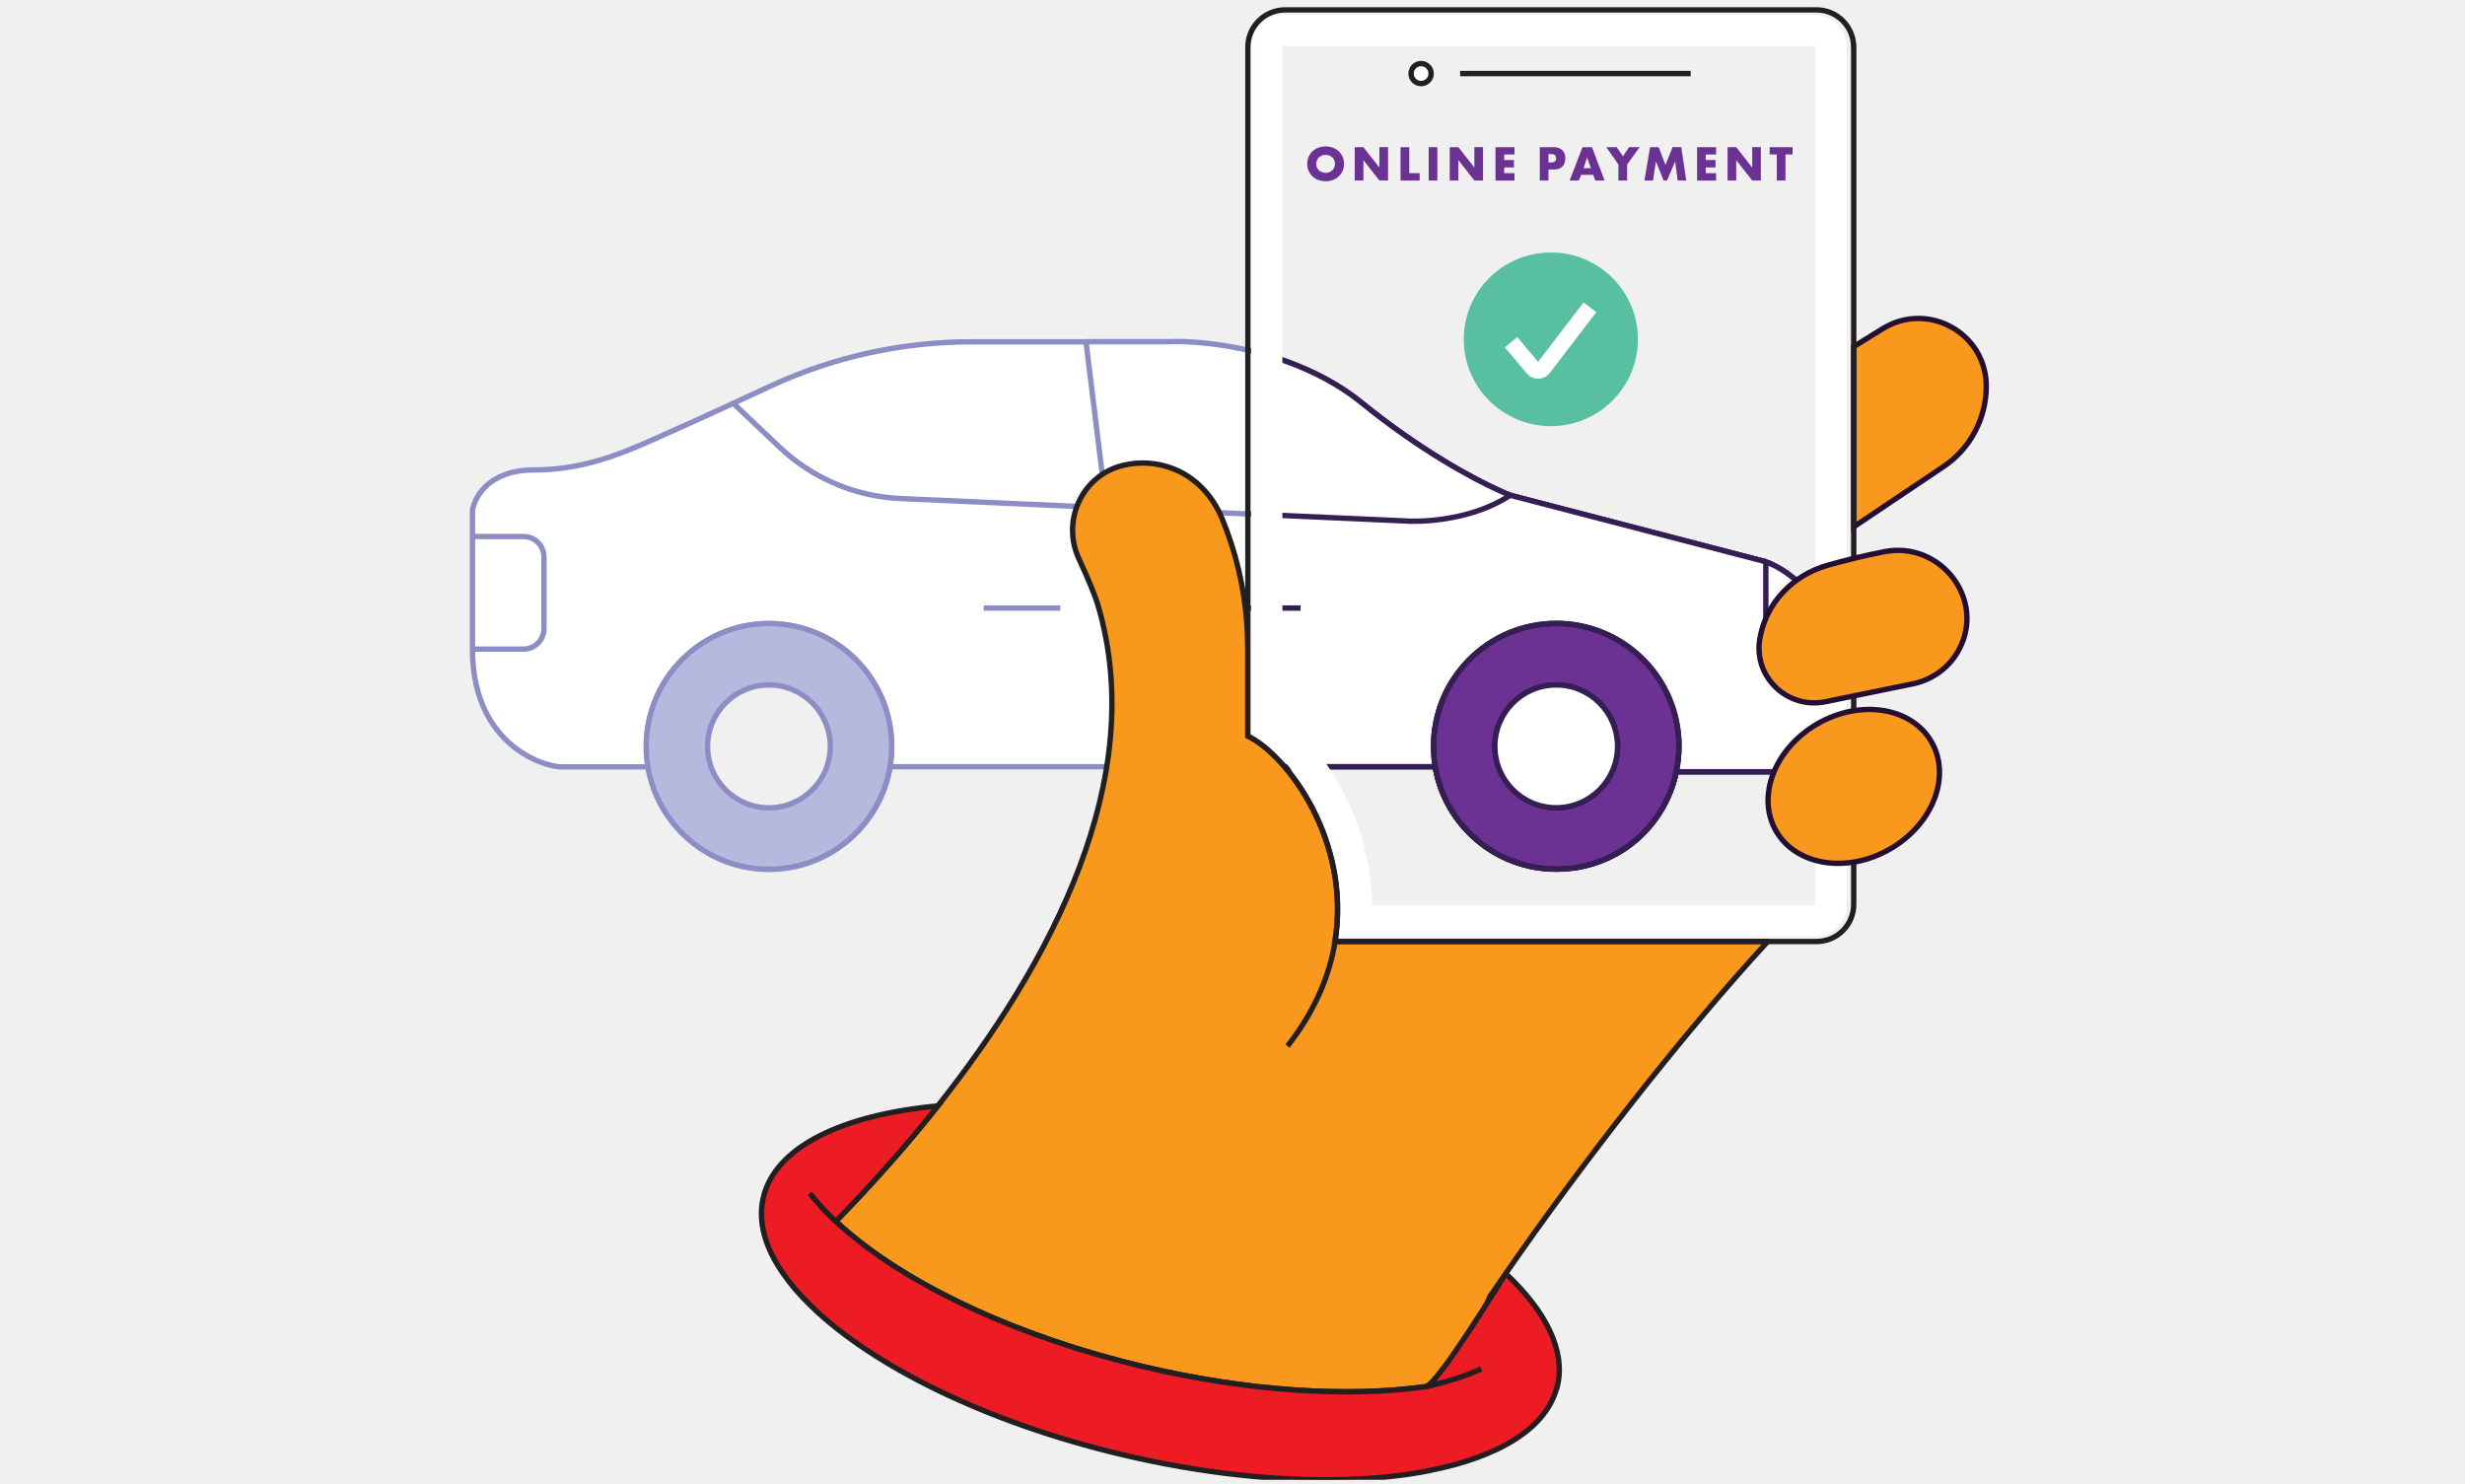
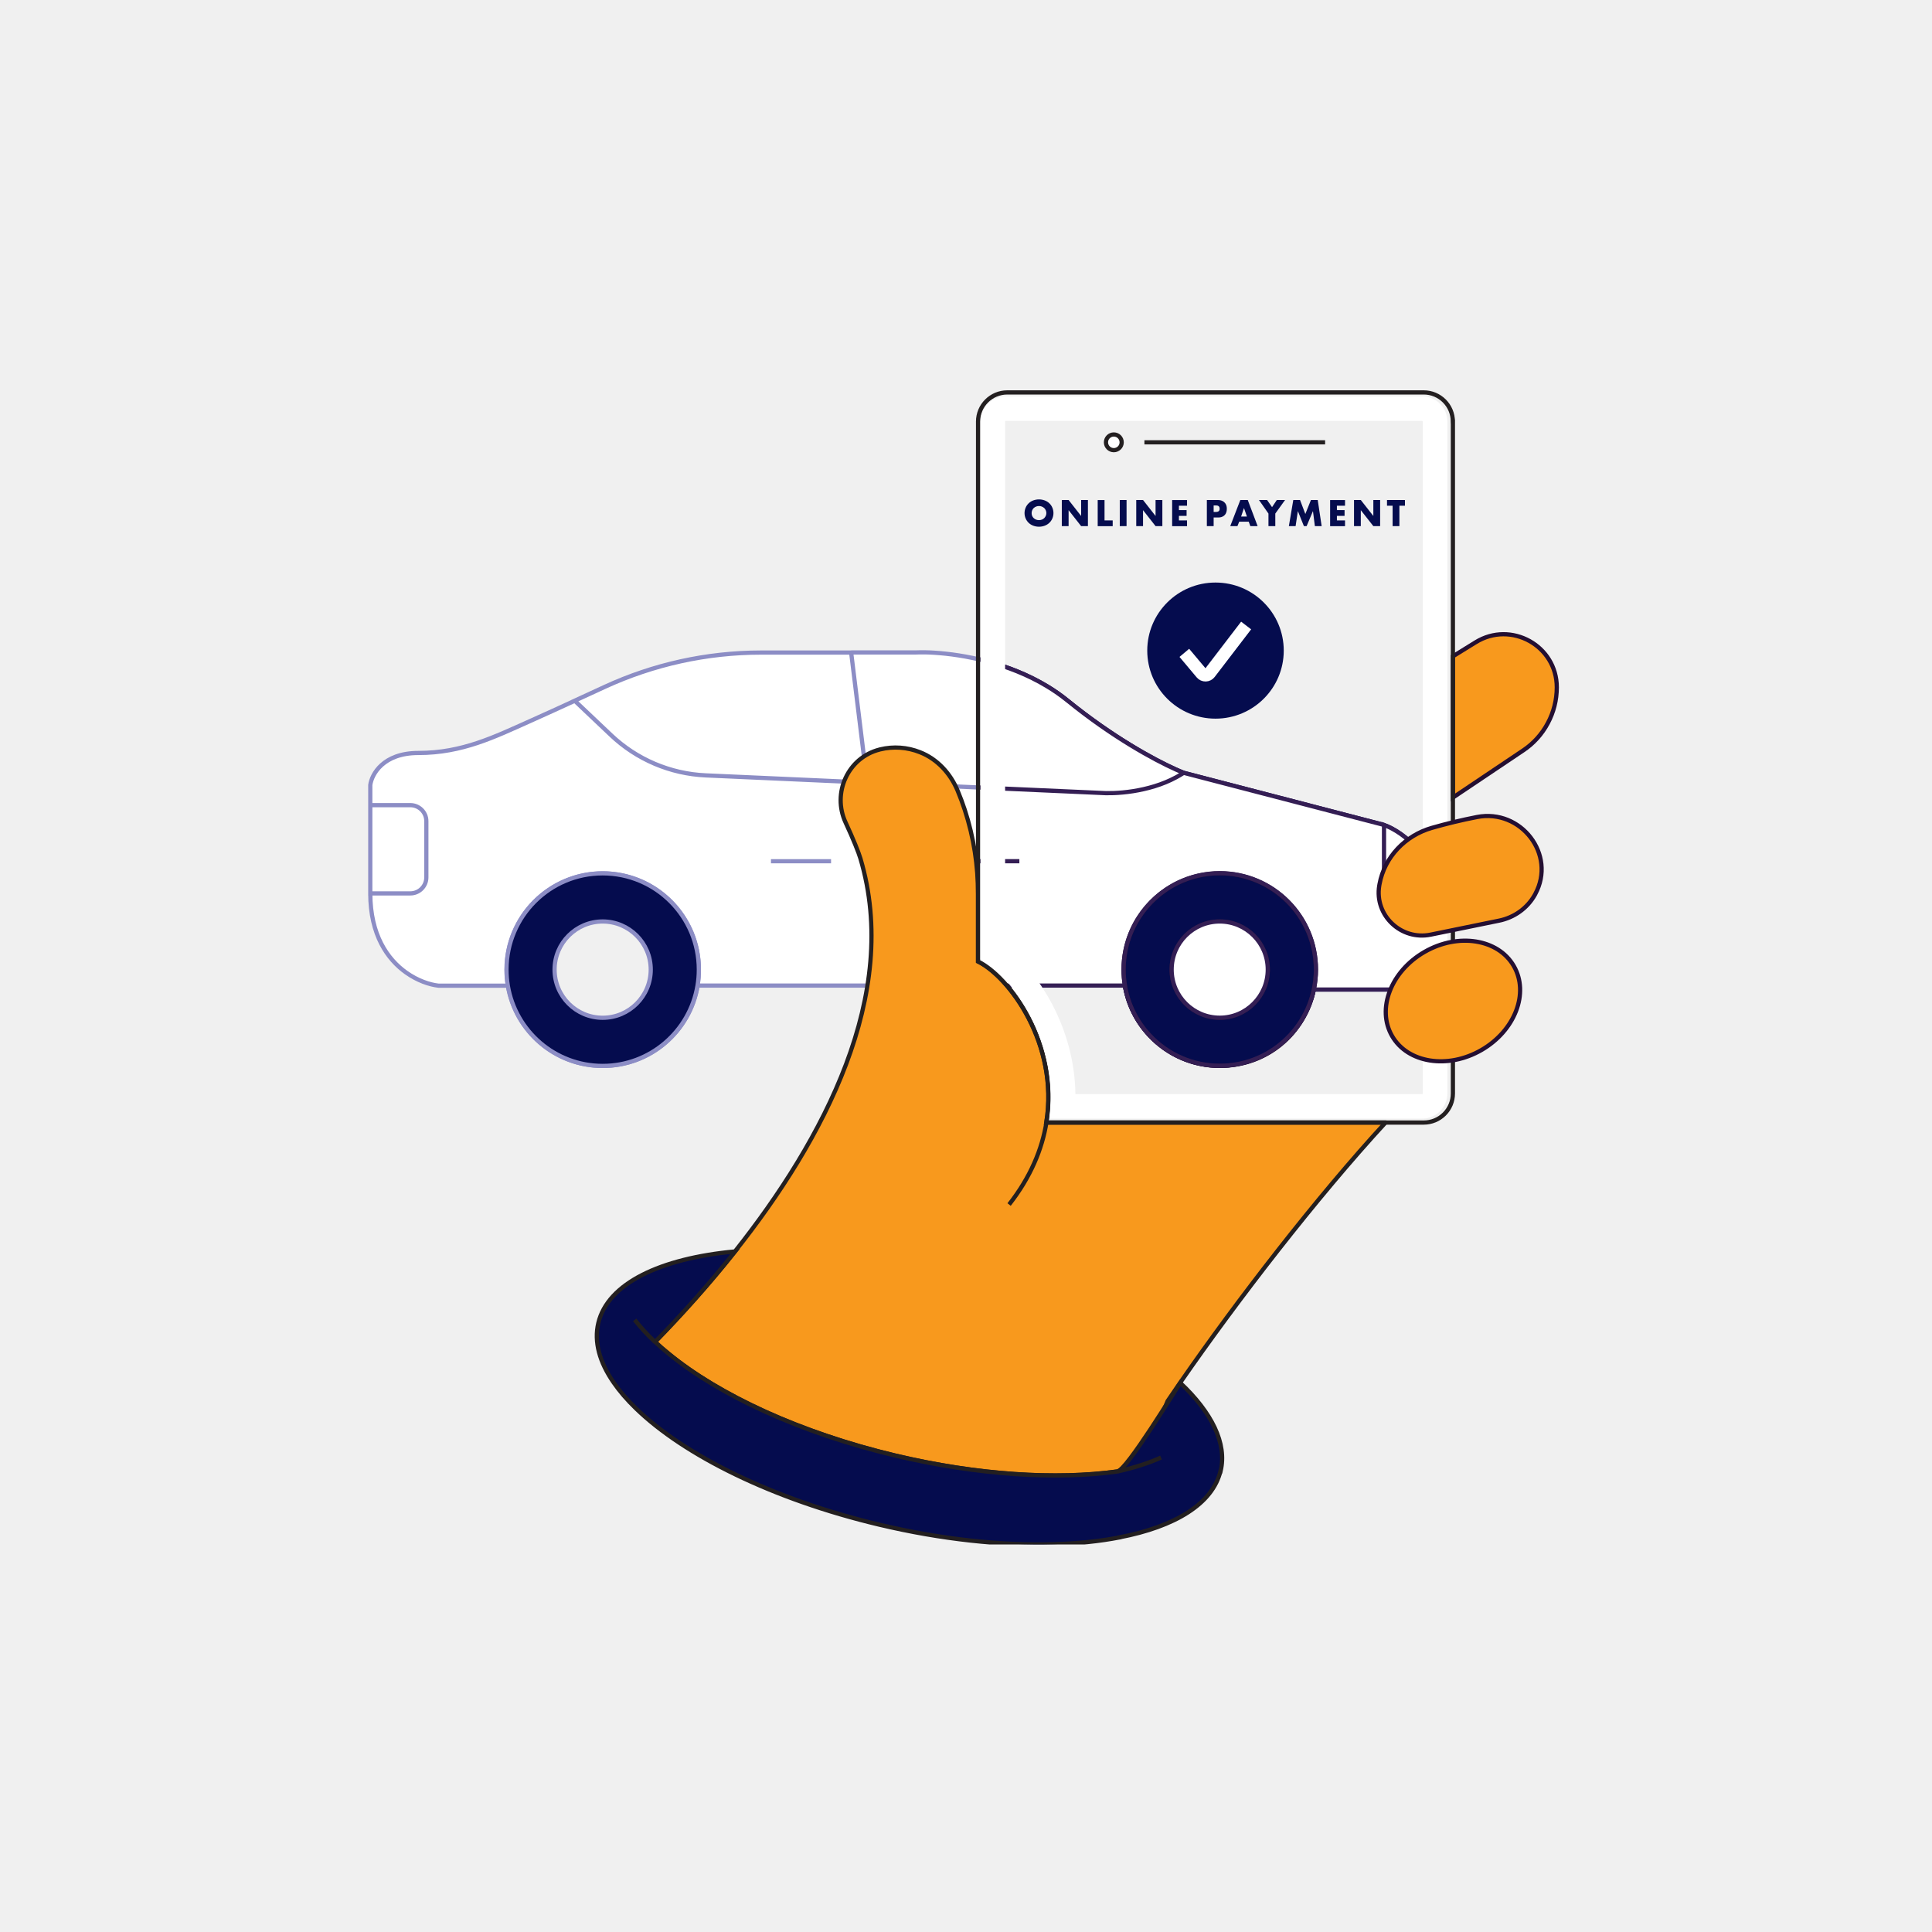
- <svg xmlns="http://www.w3.org/2000/svg" width="334" height="201" fill="none" viewBox="0 0 334 201">
-   <g clip-path="url(#a)">
-     <g clip-path="url(#b)">
-       <path fill="#fff" d="m147.139 46.33 2.771 22.478-27.906-1.246a25.45 25.45 0 0 1-16.398-6.967l-6.264-5.941c1.64-.755 3.391-1.56 5.151-2.374a64.54 64.54 0 0 1 27.022-5.95h15.624M204.635 67.139c-4.99 3.33-11.773 3.695-14.544 3.467l-40.172-1.797-2.772-22.479h11.085c5.083-.229 17.459 1.11 26.325 8.324s17.086 11.332 20.086 12.485zM239.265 87.255V76.16c3.23 1.153 9.698 5.823 9.698 15.257-8.313 0-9.928-2.772-9.698-4.162" />
-       <path fill="#fff" d="m149.909 68.808 1.385 10.12V103.9h43.173a16.5 16.5 0 0 1-.229-2.772c0-6.585 3.816-12.273 9.359-14.977a16.6 16.6 0 0 1 7.267-1.67c9.181 0 16.627 7.451 16.627 16.647 0 1.196-.128 2.348-.366 3.467h18.369c1.157-.458 3.469-3.746 3.469-13.18-8.314 0-9.929-2.772-9.708-4.162V76.15l-34.63-9.01c-.416.27-.841.534-1.283.763-4.812 2.619-10.728 2.907-13.261 2.703L149.9 68.808zM70.942 72.691a2.775 2.775 0 0 1 2.772 2.772v9.714a2.77 2.77 0 0 1-2.772 2.771h-6.927V72.691z" />
-       <path fill="#fff" fill-rule="evenodd" d="M227.126 104.594a16.7 16.7 0 0 0 .365-3.467c0-9.196-7.446-16.646-16.626-16.646s-16.627 7.45-16.627 16.646q0 1.425.23 2.772c1.317 7.874 8.16 13.875 16.397 13.875s14.671-5.645 16.261-13.18m-16.261 4.857c4.59 0 8.313-3.73 8.313-8.324s-3.723-8.323-8.313-8.323-8.313 3.73-8.313 8.323c0 4.594 3.723 8.324 8.313 8.324" clip-rule="evenodd" />
-       <path fill="#fff" d="M210.865 92.805c-4.59 0-8.313 3.73-8.313 8.323 0 4.594 3.723 8.324 8.313 8.324s8.313-3.73 8.313-8.324-3.723-8.323-8.313-8.323M87.798 103.902H75.796c-3.927-.466-11.773-4.297-11.773-15.952h6.928a2.775 2.775 0 0 0 2.771-2.772v-9.713a2.77 2.77 0 0 0-2.771-2.772h-6.936v-3.466c.23-1.848 2.218-5.552 8.313-5.552 7.616 0 13.158-2.772 19.397-5.552 1.7-.754 4.463-2.017 7.625-3.467l6.265 5.942a25.5 25.5 0 0 0 16.397 6.967l27.906 1.246 1.386 10.12v24.971h-30.712c.153-.899.23-1.831.23-2.772 0-9.196-7.446-16.647-16.627-16.647s-16.626 7.45-16.626 16.647q0 1.424.23 2.772" />
-       <path stroke="#8C8DC5" stroke-miterlimit="10" stroke-width=".727" d="M143.671 82.388h-10.388m42.944 0h-10.388m-14.544 21.503V78.913l-1.385-10.12m0 0-2.763-22.48h-15.615a64.6 64.6 0 0 0-27.031 5.951c-1.759.814-3.51 1.619-5.15 2.373l6.272 5.942a25.43 25.43 0 0 0 16.389 6.967zm1.394 35.09h-30.712m32.395 0h-1.692m1.412 0h41.761a16.5 16.5 0 0 0 4.242 8.569 16.56 16.56 0 0 0 12.164 5.298c7.99 0 14.671-5.645 16.261-13.181m0 0c.238-1.118.365-2.271.365-3.466 0-9.197-7.446-16.647-16.626-16.647-2.601 0-5.066.602-7.268 1.67-5.542 2.703-9.359 8.39-9.359 14.977q0 1.424.23 2.771m32.658.695h18.369c1.156-.457 3.468-3.746 3.468-13.18-8.313 0-9.928-2.771-9.707-4.161V76.124c3.238 1.161 9.707 5.823 9.707 15.257M149.91 68.775l40.181 1.797c2.533.212 8.441-.085 13.26-2.704.442-.237.867-.491 1.284-.762l34.63 9.01m-92.118-29.82h11.076a31 31 0 0 1 3.264.043c5.1.314 12.836 1.755 19.534 5.806a31 31 0 0 1 3.536 2.475c7.744 6.298 14.995 10.24 18.709 11.9q.816.369 1.377.586M64.015 72.683v-3.467c.238-1.848 2.218-5.543 8.304-5.543 7.625 0 13.167-2.772 19.398-5.552a830 830 0 0 0 7.625-3.467M64.015 87.948V72.691h6.927a2.77 2.77 0 0 1 2.763 2.772v9.713a2.77 2.77 0 0 1-2.763 2.772zm0 0c0 7.18 2.975 11.392 6.188 13.68 1.997 1.424 4.088 2.102 5.593 2.272h12.002m32.794 0q.23-1.348.23-2.772c0-7.332-4.735-13.553-11.297-15.765a16.5 16.5 0 0 0-5.313-.873 16.4 16.4 0 0 0-5.856 1.068 16.5 16.5 0 0 0-5.007 2.983 16.6 16.6 0 0 0-3.766 4.688 16.5 16.5 0 0 0-1.997 7.908q0 1.424.23 2.771m32.793 0c-1.317 7.875-8.16 13.867-16.388 13.867-8.245 0-15.08-5.992-16.397-13.867m114.728-2.788c0 4.602 3.723 8.323 8.313 8.323s8.305-3.729 8.305-8.323-3.723-8.315-8.305-8.315c-4.598 0-8.313 3.73-8.313 8.315Z" />
-       <path fill="#B5B9DD" fill-rule="evenodd" stroke="#8C8DC5" stroke-miterlimit="10" stroke-width=".727" d="M120.584 103.899c.153-.898.23-1.831.23-2.772 0-9.196-7.447-16.646-16.627-16.646s-16.626 7.45-16.626 16.646q0 1.425.23 2.772c1.317 7.874 8.16 13.875 16.396 13.875s15.08-6.001 16.397-13.875Zm-16.397 5.552c4.59 0 8.313-3.73 8.313-8.324s-3.723-8.323-8.313-8.323-8.313 3.73-8.313 8.323c0 4.594 3.723 8.324 8.313 8.324Z" clip-rule="evenodd" />
-       <path fill="#F8991D" stroke="#231F20" stroke-miterlimit="10" stroke-width=".727" d="M239.528 127.565c-11.892 12.917-25.603 30.658-35.515 44.991a315 315 0 0 0-2.159 3.153c-1.411 3.865-7.097 11.951-8.721 12.171-10.515 1.45-24.047.645-38.362-2.746-16.473-3.924-30.516-10.476-39.22-17.638a37 37 0 0 1-2.321-2.018c4.429-4.534 9.215-9.815 13.839-15.646 15.249-19.233 28.705-44.347 21.676-67.927-.289-.983-1.216-3.314-2.559-6.205-2.372-5.102.391-11.213 5.848-12.612.043-.017.085-.025.119-.034a11.36 11.36 0 0 1 6.877.483c3.009 1.178 5.279 3.67 6.52 6.645a44 44 0 0 1 1.232 3.306c1.581 4.823 2.295 9.697 2.295 14.553v11.672c5.389 2.644 14.009 14.231 11.807 27.844h58.635z" />
-       <path fill="#ED1C24" stroke="#231F20" stroke-miterlimit="10" stroke-width=".727" d="M211.001 187.787c-1.36 5.696-7.88 9.646-17.468 11.485v.017c-3.417.661-7.234 1.059-11.348 1.17-8.985.262-19.389-.814-30.235-3.391-18.386-4.373-33.687-12.002-42.009-20.079-1.53-1.484-2.83-2.984-3.859-4.484-2.439-3.518-3.425-7.027-2.643-10.29 1.64-6.857 10.719-11.172 23.656-12.375-4.624 5.831-9.41 11.103-13.838 15.647a40 40 0 0 0 2.32 2.017c8.704 7.154 22.738 13.714 39.22 17.638 14.315 3.391 27.847 4.196 38.362 2.747 1.624-.221 10.132-14.257 10.88-15.325 5.449 5.128 8.11 10.451 6.988 15.231z" />
-       <path stroke="#231F20" stroke-miterlimit="10" stroke-width=".727" d="M113.24 165.488a33 33 0 0 1-3.519-3.814M193.254 187.865c2.796-.619 5.304-1.416 7.455-2.39" />
-       <mask id="c" width="83" height="127" x="169" y="1" maskUnits="userSpaceOnUse" style="mask-type:luminance">
-         <path fill="#fff" d="M251.176 6.374v116.164c0 2.78-2.261 5.026-5.041 5.026h-65.231c2.201-13.604-6.409-25.199-11.799-27.844V6.374c0-2.78 2.262-5.026 5.041-5.026h71.989a5.034 5.034 0 0 1 5.041 5.026" />
-       </mask>
-       <g mask="url(#c)">
-         <path fill="#fff" d="M204.634 67.137c-4.99 3.331-11.773 3.695-14.544 3.467l-40.172-1.797-2.772-22.479h11.085c5.083-.229 17.459 1.11 26.325 8.324s17.086 11.332 20.086 12.485zM239.264 87.251V76.156c3.23 1.153 9.698 5.823 9.698 15.257-8.313 0-9.928-2.772-9.698-4.162" />
-         <path fill="#fff" d="m149.909 68.808 1.385 10.12V103.9h43.173a16.5 16.5 0 0 1-.229-2.772c0-6.585 3.816-12.273 9.359-14.977a16.6 16.6 0 0 1 7.267-1.67c9.181 0 16.627 7.451 16.627 16.647 0 1.196-.128 2.348-.366 3.467h18.369c1.157-.458 3.469-3.746 3.469-13.18-8.314 0-9.929-2.772-9.708-4.162V76.15l-34.63-9.01c-.416.27-.841.534-1.283.763-4.812 2.619-10.728 2.907-13.261 2.703L149.9 68.808z" />
-         <path fill="#fff" fill-rule="evenodd" d="M227.125 104.592a16.7 16.7 0 0 0 .365-3.467c0-9.196-7.446-16.647-16.626-16.647s-16.627 7.45-16.627 16.647q0 1.425.23 2.772c1.317 7.874 8.16 13.875 16.397 13.875s14.671-5.645 16.261-13.18m-16.261 4.857c4.59 0 8.313-3.73 8.313-8.324s-3.723-8.323-8.313-8.323-8.313 3.73-8.313 8.323c0 4.594 3.723 8.324 8.313 8.324" clip-rule="evenodd" />
-         <path fill="#fff" d="M210.866 92.803c-4.59 0-8.313 3.73-8.313 8.323 0 4.594 3.723 8.324 8.313 8.324s8.313-3.73 8.313-8.324-3.723-8.323-8.313-8.323" />
-         <path stroke="#341E54" stroke-width=".727" d="M143.67 82.386h-10.388m42.944 0h-10.388m-14.543 21.503V78.911l-1.386-10.12m0 0-2.763-22.48h-15.615a64.6 64.6 0 0 0-27.031 5.951c-1.759.814-3.51 1.619-5.15 2.373l6.273 5.942a25.43 25.43 0 0 0 16.388 6.967zm1.394 35.09h-30.711m32.394 0h-1.691m1.411 0h41.761a16.5 16.5 0 0 0 4.242 8.569 16.56 16.56 0 0 0 12.164 5.298c7.99 0 14.671-5.645 16.261-13.181m0 0c.238-1.118.365-2.271.365-3.466 0-9.197-7.446-16.647-16.626-16.647a16.6 16.6 0 0 0-7.268 1.67c-5.542 2.704-9.359 8.39-9.359 14.977q0 1.424.23 2.771m32.658.695h18.369c1.156-.457 3.468-3.746 3.468-13.18-8.313 0-9.928-2.771-9.707-4.161V76.122c3.238 1.161 9.707 5.823 9.707 15.257m-99.062-22.606 40.181 1.797c2.533.212 8.441-.085 13.26-2.704.442-.237.867-.491 1.284-.763l34.63 9.01m-92.118-29.818h11.076a31 31 0 0 1 3.264.042c5.1.314 12.836 1.755 19.534 5.806a31 31 0 0 1 3.536 2.475c7.744 6.298 14.995 10.24 18.709 11.9q.816.369 1.377.585M64.014 72.682v-3.467c.238-1.848 2.218-5.543 8.304-5.543 7.625 0 13.167-2.772 19.398-5.552a829 829 0 0 0 7.625-3.467M64.014 87.946V72.689h6.927a2.77 2.77 0 0 1 2.763 2.772v9.713a2.77 2.77 0 0 1-2.763 2.772zm0 0c0 7.18 2.975 11.392 6.188 13.68 1.997 1.424 4.088 2.102 5.593 2.272h12.002m32.795 0q.23-1.348.229-2.772c0-7.332-4.735-13.553-11.297-15.765a16.5 16.5 0 0 0-5.313-.873c-2.065 0-4.037.373-5.856 1.068a16.5 16.5 0 0 0-5.007 2.983 16.6 16.6 0 0 0-3.766 4.688 16.5 16.5 0 0 0-1.997 7.908q0 1.424.23 2.771m32.794 0c-1.318 7.875-8.161 13.867-16.389 13.867-8.245 0-15.08-5.992-16.397-13.867m114.728-2.788c0 4.602 3.723 8.323 8.313 8.323s8.305-3.729 8.305-8.323-3.723-8.315-8.305-8.315c-4.598 0-8.313 3.73-8.313 8.315Z" />
+ <svg xmlns="http://www.w3.org/2000/svg" id="SvgjsSvg1604" width="288" height="288" version="1.1">
+   <defs id="SvgjsDefs1605" />
+   <g id="SvgjsG1606">
+     <svg viewBox="0 0 334 201" width="288" height="288">
+       <g clip-path="url(#a)">
+         <g clip-path="url(#b)">
+           <path fill="#fff" d="m147.139 46.33 2.771 22.478-27.906-1.246a25.45 25.45 0 0 1-16.398-6.967l-6.264-5.941c1.64-.755 3.391-1.56 5.151-2.374a64.54 64.54 0 0 1 27.022-5.95h15.624M204.635 67.139c-4.99 3.33-11.773 3.695-14.544 3.467l-40.172-1.797-2.772-22.479h11.085c5.083-.229 17.459 1.11 26.325 8.324s17.086 11.332 20.086 12.485zM239.265 87.255V76.16c3.23 1.153 9.698 5.823 9.698 15.257-8.313 0-9.928-2.772-9.698-4.162" class="svgShape colorffffff-2 selectable" />
+           <path fill="#fff" d="m149.909 68.808 1.385 10.12V103.9h43.173a16.5 16.5 0 0 1-.229-2.772c0-6.585 3.816-12.273 9.359-14.977a16.6 16.6 0 0 1 7.267-1.67c9.181 0 16.627 7.451 16.627 16.647 0 1.196-.128 2.348-.366 3.467h18.369c1.157-.458 3.469-3.746 3.469-13.18-8.314 0-9.929-2.772-9.708-4.162V76.15l-34.63-9.01c-.416.27-.841.534-1.283.763-4.812 2.619-10.728 2.907-13.261 2.703L149.9 68.808zM70.942 72.691a2.775 2.775 0 0 1 2.772 2.772v9.714a2.77 2.77 0 0 1-2.772 2.771h-6.927V72.691z" class="svgShape colorffffff-3 selectable" />
+           <path fill="#fff" fill-rule="evenodd" d="M227.126 104.594a16.7 16.7 0 0 0 .365-3.467c0-9.196-7.446-16.646-16.626-16.646s-16.627 7.45-16.627 16.646q0 1.425.23 2.772c1.317 7.874 8.16 13.875 16.397 13.875s14.671-5.645 16.261-13.18m-16.261 4.857c4.59 0 8.313-3.73 8.313-8.324s-3.723-8.323-8.313-8.323-8.313 3.73-8.313 8.323c0 4.594 3.723 8.324 8.313 8.324" clip-rule="evenodd" class="svgShape colorffffff-4 selectable" />
+           <path fill="#fff" d="M210.865 92.805c-4.59 0-8.313 3.73-8.313 8.323 0 4.594 3.723 8.324 8.313 8.324s8.313-3.73 8.313-8.324-3.723-8.323-8.313-8.323M87.798 103.902H75.796c-3.927-.466-11.773-4.297-11.773-15.952h6.928a2.775 2.775 0 0 0 2.771-2.772v-9.713a2.77 2.77 0 0 0-2.771-2.772h-6.936v-3.466c.23-1.848 2.218-5.552 8.313-5.552 7.616 0 13.158-2.772 19.397-5.552 1.7-.754 4.463-2.017 7.625-3.467l6.265 5.942a25.5 25.5 0 0 0 16.397 6.967l27.906 1.246 1.386 10.12v24.971h-30.712c.153-.899.23-1.831.23-2.772 0-9.196-7.446-16.647-16.627-16.647s-16.626 7.45-16.626 16.647q0 1.424.23 2.772" class="svgShape colorffffff-5 selectable" />
+           <path stroke="#8C8DC5" stroke-miterlimit="10" stroke-width=".727" d="M143.671 82.388h-10.388m42.944 0h-10.388m-14.544 21.503V78.913l-1.385-10.12m0 0-2.763-22.48h-15.615a64.6 64.6 0 0 0-27.031 5.951c-1.759.814-3.51 1.619-5.15 2.373l6.272 5.942a25.43 25.43 0 0 0 16.389 6.967zm1.394 35.09h-30.712m32.395 0h-1.692m1.412 0h41.761a16.5 16.5 0 0 0 4.242 8.569 16.56 16.56 0 0 0 12.164 5.298c7.99 0 14.671-5.645 16.261-13.181m0 0c.238-1.118.365-2.271.365-3.466 0-9.197-7.446-16.647-16.626-16.647-2.601 0-5.066.602-7.268 1.67-5.542 2.703-9.359 8.39-9.359 14.977q0 1.424.23 2.771m32.658.695h18.369c1.156-.457 3.468-3.746 3.468-13.18-8.313 0-9.928-2.771-9.707-4.161V76.124c3.238 1.161 9.707 5.823 9.707 15.257M149.91 68.775l40.181 1.797c2.533.212 8.441-.085 13.26-2.704.442-.237.867-.491 1.284-.762l34.63 9.01m-92.118-29.82h11.076a31 31 0 0 1 3.264.043c5.1.314 12.836 1.755 19.534 5.806a31 31 0 0 1 3.536 2.475c7.744 6.298 14.995 10.24 18.709 11.9q.816.369 1.377.586M64.015 72.683v-3.467c.238-1.848 2.218-5.543 8.304-5.543 7.625 0 13.167-2.772 19.398-5.552a830 830 0 0 0 7.625-3.467M64.015 87.948V72.691h6.927a2.77 2.77 0 0 1 2.763 2.772v9.713a2.77 2.77 0 0 1-2.763 2.772zm0 0c0 7.18 2.975 11.392 6.188 13.68 1.997 1.424 4.088 2.102 5.593 2.272h12.002m32.794 0q.23-1.348.23-2.772c0-7.332-4.735-13.553-11.297-15.765a16.5 16.5 0 0 0-5.313-.873 16.4 16.4 0 0 0-5.856 1.068 16.5 16.5 0 0 0-5.007 2.983 16.6 16.6 0 0 0-3.766 4.688 16.5 16.5 0 0 0-1.997 7.908q0 1.424.23 2.771m32.793 0c-1.317 7.875-8.16 13.867-16.388 13.867-8.245 0-15.08-5.992-16.397-13.867m114.728-2.788c0 4.602 3.723 8.323 8.313 8.323s8.305-3.729 8.305-8.323-3.723-8.315-8.305-8.315c-4.598 0-8.313 3.73-8.313 8.315Z" fill="none" class="svgStroke colorStroke8c8dc5-6 selectable" />
+           <path fill="#050c4e" fill-rule="evenodd" stroke="#8C8DC5" stroke-miterlimit="10" stroke-width=".727" d="M120.584 103.899c.153-.898.23-1.831.23-2.772 0-9.196-7.447-16.646-16.627-16.646s-16.626 7.45-16.626 16.646q0 1.425.23 2.772c1.317 7.874 8.16 13.875 16.396 13.875s15.08-6.001 16.397-13.875Zm-16.397 5.552c4.59 0 8.313-3.73 8.313-8.324s-3.723-8.323-8.313-8.323-8.313 3.73-8.313 8.323c0 4.594 3.723 8.324 8.313 8.324Z" clip-rule="evenodd" class="svgShape colorb5b9dd-7 svgStroke colorStroke8c8dc5-7 selectable" />
+           <path fill="#F8991D" stroke="#231F20" stroke-miterlimit="10" stroke-width=".727" d="M239.528 127.565c-11.892 12.917-25.603 30.658-35.515 44.991a315 315 0 0 0-2.159 3.153c-1.411 3.865-7.097 11.951-8.721 12.171-10.515 1.45-24.047.645-38.362-2.746-16.473-3.924-30.516-10.476-39.22-17.638a37 37 0 0 1-2.321-2.018c4.429-4.534 9.215-9.815 13.839-15.646 15.249-19.233 28.705-44.347 21.676-67.927-.289-.983-1.216-3.314-2.559-6.205-2.372-5.102.391-11.213 5.848-12.612.043-.017.085-.025.119-.034a11.36 11.36 0 0 1 6.877.483c3.009 1.178 5.279 3.67 6.52 6.645a44 44 0 0 1 1.232 3.306c1.581 4.823 2.295 9.697 2.295 14.553v11.672c5.389 2.644 14.009 14.231 11.807 27.844h58.635z" class="svgShape colorf8991d-8 svgStroke colorStroke231f20-8 selectable" />
+           <path fill="#050c4e" stroke="#231F20" stroke-miterlimit="10" stroke-width=".727" d="M211.001 187.787c-1.36 5.696-7.88 9.646-17.468 11.485v.017c-3.417.661-7.234 1.059-11.348 1.17-8.985.262-19.389-.814-30.235-3.391-18.386-4.373-33.687-12.002-42.009-20.079-1.53-1.484-2.83-2.984-3.859-4.484-2.439-3.518-3.425-7.027-2.643-10.29 1.64-6.857 10.719-11.172 23.656-12.375-4.624 5.831-9.41 11.103-13.838 15.647a40 40 0 0 0 2.32 2.017c8.704 7.154 22.738 13.714 39.22 17.638 14.315 3.391 27.847 4.196 38.362 2.747 1.624-.221 10.132-14.257 10.88-15.325 5.449 5.128 8.11 10.451 6.988 15.231z" class="svgShape colored1c24-9 svgStroke colorStroke231f20-9 selectable" />
+           <path stroke="#231F20" stroke-miterlimit="10" stroke-width=".727" d="M113.24 165.488a33 33 0 0 1-3.519-3.814M193.254 187.865c2.796-.619 5.304-1.416 7.455-2.39" fill="none" class="svgStroke colorStroke231f20-10 selectable" />
+           <mask id="c" width="83" height="127" x="169" y="1" maskUnits="userSpaceOnUse" style="mask-type:luminance">
+             <path fill="#fff" d="M251.176 6.374v116.164c0 2.78-2.261 5.026-5.041 5.026h-65.231c2.201-13.604-6.409-25.199-11.799-27.844V6.374c0-2.78 2.262-5.026 5.041-5.026h71.989a5.034 5.034 0 0 1 5.041 5.026" class="svgShape colorffffff-12 selectable" />
+           </mask>
+           <g mask="url(#c)">
+             <path fill="#fff" d="M204.634 67.137c-4.99 3.331-11.773 3.695-14.544 3.467l-40.172-1.797-2.772-22.479h11.085c5.083-.229 17.459 1.11 26.325 8.324s17.086 11.332 20.086 12.485zM239.264 87.251V76.156c3.23 1.153 9.698 5.823 9.698 15.257-8.313 0-9.928-2.772-9.698-4.162" class="svgShape colorffffff-14 selectable" />
+             <path fill="#fff" d="m149.909 68.808 1.385 10.12V103.9h43.173a16.5 16.5 0 0 1-.229-2.772c0-6.585 3.816-12.273 9.359-14.977a16.6 16.6 0 0 1 7.267-1.67c9.181 0 16.627 7.451 16.627 16.647 0 1.196-.128 2.348-.366 3.467h18.369c1.157-.458 3.469-3.746 3.469-13.18-8.314 0-9.929-2.772-9.708-4.162V76.15l-34.63-9.01c-.416.27-.841.534-1.283.763-4.812 2.619-10.728 2.907-13.261 2.703L149.9 68.808z" class="svgShape colorffffff-15 selectable" />
+             <path fill="#fff" fill-rule="evenodd" d="M227.125 104.592a16.7 16.7 0 0 0 .365-3.467c0-9.196-7.446-16.647-16.626-16.647s-16.627 7.45-16.627 16.647q0 1.425.23 2.772c1.317 7.874 8.16 13.875 16.397 13.875s14.671-5.645 16.261-13.18m-16.261 4.857c4.59 0 8.313-3.73 8.313-8.324s-3.723-8.323-8.313-8.323-8.313 3.73-8.313 8.323c0 4.594 3.723 8.324 8.313 8.324" clip-rule="evenodd" class="svgShape colorffffff-16 selectable" />
+             <path fill="#fff" d="M210.866 92.803c-4.59 0-8.313 3.73-8.313 8.323 0 4.594 3.723 8.324 8.313 8.324s8.313-3.73 8.313-8.324-3.723-8.323-8.313-8.323" class="svgShape colorffffff-17 selectable" />
+             <path stroke="#341E54" stroke-width=".727" d="M143.67 82.386h-10.388m42.944 0h-10.388m-14.543 21.503V78.911l-1.386-10.12m0 0-2.763-22.48h-15.615a64.6 64.6 0 0 0-27.031 5.951c-1.759.814-3.51 1.619-5.15 2.373l6.273 5.942a25.43 25.43 0 0 0 16.388 6.967zm1.394 35.09h-30.711m32.394 0h-1.691m1.411 0h41.761a16.5 16.5 0 0 0 4.242 8.569 16.56 16.56 0 0 0 12.164 5.298c7.99 0 14.671-5.645 16.261-13.181m0 0c.238-1.118.365-2.271.365-3.466 0-9.197-7.446-16.647-16.626-16.647a16.6 16.6 0 0 0-7.268 1.67c-5.542 2.704-9.359 8.39-9.359 14.977q0 1.424.23 2.771m32.658.695h18.369c1.156-.457 3.468-3.746 3.468-13.18-8.313 0-9.928-2.771-9.707-4.161V76.122c3.238 1.161 9.707 5.823 9.707 15.257m-99.062-22.606 40.181 1.797c2.533.212 8.441-.085 13.26-2.704.442-.237.867-.491 1.284-.763l34.63 9.01m-92.118-29.818h11.076a31 31 0 0 1 3.264.042c5.1.314 12.836 1.755 19.534 5.806a31 31 0 0 1 3.536 2.475c7.744 6.298 14.995 10.24 18.709 11.9q.816.369 1.377.585M64.014 72.682v-3.467c.238-1.848 2.218-5.543 8.304-5.543 7.625 0 13.167-2.772 19.398-5.552a829 829 0 0 0 7.625-3.467M64.014 87.946V72.689h6.927a2.77 2.77 0 0 1 2.763 2.772v9.713a2.77 2.77 0 0 1-2.763 2.772zm0 0c0 7.18 2.975 11.392 6.188 13.68 1.997 1.424 4.088 2.102 5.593 2.272h12.002m32.795 0q.23-1.348.229-2.772c0-7.332-4.735-13.553-11.297-15.765a16.5 16.5 0 0 0-5.313-.873c-2.065 0-4.037.373-5.856 1.068a16.5 16.5 0 0 0-5.007 2.983 16.6 16.6 0 0 0-3.766 4.688 16.5 16.5 0 0 0-1.997 7.908q0 1.424.23 2.771m32.794 0c-1.318 7.875-8.161 13.867-16.389 13.867-8.245 0-15.08-5.992-16.397-13.867m114.728-2.788c0 4.602 3.723 8.323 8.313 8.323s8.305-3.729 8.305-8.323-3.723-8.315-8.305-8.315c-4.598 0-8.313 3.73-8.313 8.315Z" fill="none" class="svgStroke colorStroke341e54-18 selectable" />
+           </g>
+           <path fill="#F8991D" stroke="#240F32" stroke-miterlimit="10" stroke-width=".727" d="M269.135 52.33c0 2.195-.544 4.306-1.547 6.179a12.97 12.97 0 0 1-4.276 4.73l-12.138 8.145v-24.42l3.935-2.432c6.121-3.78 14.026.61 14.026 7.79z" class="svgShape colorf8991d-19 svgStroke colorStroke240f32-19 selectable" />
+           <path stroke="#231F20" stroke-miterlimit="10" stroke-width=".727" d="M180.902 127.564c-.748 4.586-2.712 9.4-6.452 14.172" fill="none" class="svgStroke colorStroke231f20-20 selectable" />
+           <mask id="d" width="83" height="127" x="169" y="1" maskUnits="userSpaceOnUse" style="mask-type:luminance">
+             <path fill="#fff" d="M251.176 6.374v116.164c0 2.78-2.261 5.026-5.041 5.026h-65.231c2.201-13.604-6.409-25.199-11.799-27.844V6.374c0-2.78 2.262-5.026 5.041-5.026h71.989a5.034 5.034 0 0 1 5.041 5.026" class="svgShape colorffffff-22 selectable" />
+           </mask>
+           <g mask="url(#d)">
+             <path fill="#fff" d="M204.634 67.137c-4.99 3.331-11.773 3.695-14.544 3.467l-40.172-1.797-2.772-22.479h11.085c5.083-.229 17.459 1.11 26.325 8.324s17.086 11.332 20.086 12.485zM239.264 87.251V76.156c3.23 1.153 9.698 5.823 9.698 15.257-8.313 0-9.928-2.772-9.698-4.162" class="svgShape colorffffff-24 selectable" />
+             <path fill="#fff" d="m149.909 68.808 1.385 10.12V103.9h43.173a16.5 16.5 0 0 1-.229-2.772c0-6.585 3.816-12.273 9.359-14.977a16.6 16.6 0 0 1 7.267-1.67c9.181 0 16.627 7.451 16.627 16.647 0 1.196-.128 2.348-.366 3.467h18.369c1.157-.458 3.469-3.746 3.469-13.18-8.314 0-9.929-2.772-9.708-4.162V76.15l-34.63-9.01c-.416.27-.841.534-1.283.763-4.812 2.619-10.728 2.907-13.261 2.703L149.9 68.808z" class="svgShape colorffffff-25 selectable" />
+             <path fill="#050c4e" fill-rule="evenodd" stroke="#240F32" stroke-miterlimit="10" stroke-width=".727" d="M227.125 104.592a16.7 16.7 0 0 0 .365-3.467c0-9.196-7.446-16.647-16.626-16.647s-16.627 7.45-16.627 16.647q0 1.425.23 2.772c1.317 7.874 8.16 13.875 16.397 13.875s14.671-5.645 16.261-13.18Zm-16.261 4.857c4.59 0 8.313-3.73 8.313-8.324s-3.723-8.323-8.313-8.323-8.313 3.73-8.313 8.323c0 4.594 3.723 8.324 8.313 8.324Z" clip-rule="evenodd" class="svgShape color6b3293-26 svgStroke colorStroke240f32-26 selectable" />
+             <path fill="#fff" d="M210.866 92.803c-4.59 0-8.313 3.73-8.313 8.323 0 4.594 3.723 8.324 8.313 8.324s8.313-3.73 8.313-8.324-3.723-8.323-8.313-8.323" class="svgShape colorffffff-27 selectable" />
+             <path stroke="#341E54" stroke-width=".727" d="M143.67 82.386h-10.388m42.944 0h-10.388m-14.543 21.503V78.911l-1.386-10.12m0 0-2.763-22.48h-15.615a64.6 64.6 0 0 0-27.031 5.951c-1.759.814-3.51 1.619-5.15 2.373l6.273 5.942a25.43 25.43 0 0 0 16.388 6.967zm1.394 35.09h-30.711m32.394 0h-1.691m1.411 0h41.761a16.5 16.5 0 0 0 4.242 8.569 16.56 16.56 0 0 0 12.164 5.298c7.99 0 14.671-5.645 16.261-13.181m0 0c.238-1.118.365-2.271.365-3.466 0-9.197-7.446-16.647-16.626-16.647a16.6 16.6 0 0 0-7.268 1.67c-5.542 2.704-9.359 8.39-9.359 14.977q0 1.424.23 2.771m32.658.695h18.369c1.156-.457 3.468-3.746 3.468-13.18-8.313 0-9.928-2.771-9.707-4.161V76.122c3.238 1.161 9.707 5.823 9.707 15.257m-99.062-22.606 40.181 1.797c2.533.212 8.441-.085 13.26-2.704.442-.237.867-.491 1.284-.763l34.63 9.01m-92.118-29.818h11.076a31 31 0 0 1 3.264.042c5.1.314 12.836 1.755 19.534 5.806a31 31 0 0 1 3.536 2.475c7.744 6.298 14.995 10.24 18.709 11.9q.816.369 1.377.585M64.014 72.682v-3.467c.238-1.848 2.218-5.543 8.304-5.543 7.625 0 13.167-2.772 19.398-5.552a829 829 0 0 0 7.625-3.467M64.014 87.946V72.689h6.927a2.77 2.77 0 0 1 2.763 2.772v9.713a2.77 2.77 0 0 1-2.763 2.772zm0 0c0 7.18 2.975 11.392 6.188 13.68 1.997 1.424 4.088 2.102 5.593 2.272h12.002m32.795 0q.23-1.348.229-2.772c0-7.332-4.735-13.553-11.297-15.765a16.5 16.5 0 0 0-5.313-.873c-2.065 0-4.037.373-5.856 1.068a16.5 16.5 0 0 0-5.007 2.983 16.6 16.6 0 0 0-3.766 4.688 16.5 16.5 0 0 0-1.997 7.908q0 1.424.23 2.771m32.794 0c-1.318 7.875-8.161 13.867-16.389 13.867-8.245 0-15.08-5.992-16.397-13.867m114.728-2.788c0 4.602 3.723 8.323 8.313 8.323s8.305-3.729 8.305-8.323-3.723-8.315-8.305-8.315c-4.598 0-8.313 3.73-8.313 8.315Z" fill="none" class="svgStroke colorStroke341e54-28 selectable" />
+           </g>
+           <path stroke="#231F20" stroke-miterlimit="10" stroke-width=".727" d="M251.174 6.375v116.163a5.03 5.03 0 0 1-5.041 5.027h-65.239c2.201-13.604-6.409-25.191-11.807-27.844V6.375c0-2.78 2.261-5.035 5.049-5.035h71.989a5.036 5.036 0 0 1 5.041 5.035zM197.844 9.969h31.238" fill="none" class="svgStroke colorStroke231f20-29 selectable" />
+           <path fill="#fff" stroke="#231F20" stroke-miterlimit="10" stroke-width=".727" d="M192.555 11.324c.751 0 1.36-.607 1.36-1.357 0-.748-.609-1.356-1.36-1.356s-1.36.607-1.36 1.356.609 1.357 1.36 1.357Z" class="svgShape colorffffff-30 svgStroke colorStroke231f20-30 selectable" />
+           <path fill="#fff" d="M245.86 6.265c.06 0 .111.051.111.11V122.54c0 .06-.051.11-.111.11h-59.944c-.161-11.612-6.451-21.19-12.155-25.589V6.376c0-.06.051-.11.11-.11zm0-4.238h-71.989a4.36 4.36 0 0 0-4.36 4.349v92.939c5.491 3.017 13.677 14.299 11.909 27.572h64.44a4.36 4.36 0 0 0 4.361-4.348V6.376a4.36 4.36 0 0 0-4.361-4.349" class="svgShape colorffffff-31 selectable" />
+           <path fill="#F8991D" stroke="#240F32" stroke-miterlimit="10" stroke-width=".727" d="M247.519 76.626a93 93 0 0 1 7.82-1.881c7.608-1.475 13.762 6.492 10.081 13.298-.025.051-.059.102-.085.161-1.3 2.323-3.587 3.933-6.196 4.459l-11.807 2.416c-5.109 1.042-9.733-3.323-8.892-8.46l.051-.28c.859-4.678 4.446-8.39 9.028-9.713ZM256.094 115.036c5.81-3.345 8.32-9.855 5.606-14.542-2.713-4.686-9.623-5.774-15.432-2.429s-8.32 9.855-5.607 14.542 9.623 5.774 15.433 2.429Z" class="svgShape colorf8991d-32 svgStroke colorStroke240f32-32 selectable" />
+           <path fill="#050c4e" d="M210.133 57.738c6.516 0 11.799-5.267 11.799-11.764 0-6.498-5.283-11.765-11.799-11.765s-11.798 5.267-11.798 11.765c0 6.497 5.282 11.764 11.798 11.764" class="svgShape color58c0a0-33 selectable" />
+           <path stroke="#fff" stroke-miterlimit="10" stroke-width="2.181" d="m204.744 46.364 2.975 3.543a.9.9 0 0 0 1.403-.034l6.307-8.238" fill="none" class="svgStroke colorStrokeffffff-34 selectable" />
+           <path fill="#050c4e" d="M181.404 23.888c-.459.44-1.113.67-1.785.67s-1.326-.23-1.785-.67a2.34 2.34 0 0 1-.714-1.687c0-.594.23-1.238.714-1.695.459-.441 1.114-.67 1.785-.67.672 0 1.326.229 1.785.67.485.457.714 1.093.714 1.695 0 .601-.229 1.229-.714 1.686m-2.703-2.552a1.23 1.23 0 0 0-.357.89c0 .399.187.678.357.84.221.211.527.355.918.355s.697-.144.91-.356c.212-.212.365-.525.365-.864 0-.34-.153-.661-.365-.865a1.355 1.355 0 0 0-1.828 0M183.563 24.455v-4.517h1.174l2.167 2.763v-2.764h1.173v4.518h-1.173l-2.167-2.763v2.763zM190.949 19.938v3.526h1.411v1h-2.592v-4.518h1.173zM194.757 19.938v4.517h-1.173v-4.517zM196.432 24.455v-4.517h1.173l2.167 2.763v-2.764h1.173v4.518h-1.173l-2.167-2.763v2.763zM205.212 20.929h-1.402v.754h1.326v1h-1.326v.78h1.402v1h-2.575v-4.518h2.575v.992zM209.812 22.955v1.5h-1.173v-4.517h1.878c.391 0 .799.076 1.148.406.357.34.425.72.425 1.102 0 .356-.051.78-.4 1.127-.357.348-.773.39-1.13.39h-.74zm0-.95h.391c.119 0 .357-.016.493-.143.144-.12.153-.306.153-.416 0-.118-.017-.288-.136-.407-.136-.144-.357-.16-.502-.16h-.399zM215.879 23.692h-1.649l-.306.763h-1.241l1.742-4.517h1.284l1.708 4.517h-1.258zm-.315-.898-.51-1.466-.493 1.466zM219.289 22.285l-1.641-2.347h1.403l.859 1.237.824-1.238h1.428l-1.691 2.348v2.17h-1.182zM222.816 24.455l.765-4.517h1.165l.918 2.415.969-2.416h1.173l.68 4.518h-1.173l-.332-2.602-1.096 2.602h-.468l-1.045-2.602-.391 2.602h-1.173zM232.524 20.929h-1.403v.754h1.326v1h-1.326v.78h1.403v1h-2.576v-4.518h2.576v.992zM234.079 24.455v-4.517h1.173l2.168 2.763v-2.764h1.173v4.518h-1.173l-2.168-2.763v2.763zM241.925 20.93v3.525h-1.173V20.93h-.969v-.991h3.103v.991h-.969z" class="svgShape color6b3293-35 selectable" />
+         </g>
      </g>
-       <path fill="#F8991D" stroke="#240F32" stroke-miterlimit="10" stroke-width=".727" d="M269.135 52.33c0 2.195-.544 4.306-1.547 6.179a12.97 12.97 0 0 1-4.276 4.73l-12.138 8.145v-24.42l3.935-2.432c6.121-3.78 14.026.61 14.026 7.79z" />
-       <path stroke="#231F20" stroke-miterlimit="10" stroke-width=".727" d="M180.902 127.564c-.748 4.586-2.712 9.4-6.452 14.172" />
-       <mask id="d" width="83" height="127" x="169" y="1" maskUnits="userSpaceOnUse" style="mask-type:luminance">
-         <path fill="#fff" d="M251.176 6.374v116.164c0 2.78-2.261 5.026-5.041 5.026h-65.231c2.201-13.604-6.409-25.199-11.799-27.844V6.374c0-2.78 2.262-5.026 5.041-5.026h71.989a5.034 5.034 0 0 1 5.041 5.026" />
-       </mask>
-       <g mask="url(#d)">
-         <path fill="#fff" d="M204.634 67.137c-4.99 3.331-11.773 3.695-14.544 3.467l-40.172-1.797-2.772-22.479h11.085c5.083-.229 17.459 1.11 26.325 8.324s17.086 11.332 20.086 12.485zM239.264 87.251V76.156c3.23 1.153 9.698 5.823 9.698 15.257-8.313 0-9.928-2.772-9.698-4.162" />
-         <path fill="#fff" d="m149.909 68.808 1.385 10.12V103.9h43.173a16.5 16.5 0 0 1-.229-2.772c0-6.585 3.816-12.273 9.359-14.977a16.6 16.6 0 0 1 7.267-1.67c9.181 0 16.627 7.451 16.627 16.647 0 1.196-.128 2.348-.366 3.467h18.369c1.157-.458 3.469-3.746 3.469-13.18-8.314 0-9.929-2.772-9.708-4.162V76.15l-34.63-9.01c-.416.27-.841.534-1.283.763-4.812 2.619-10.728 2.907-13.261 2.703L149.9 68.808z" />
-         <path fill="#6B3293" fill-rule="evenodd" stroke="#240F32" stroke-miterlimit="10" stroke-width=".727" d="M227.125 104.592a16.7 16.7 0 0 0 .365-3.467c0-9.196-7.446-16.647-16.626-16.647s-16.627 7.45-16.627 16.647q0 1.425.23 2.772c1.317 7.874 8.16 13.875 16.397 13.875s14.671-5.645 16.261-13.18Zm-16.261 4.857c4.59 0 8.313-3.73 8.313-8.324s-3.723-8.323-8.313-8.323-8.313 3.73-8.313 8.323c0 4.594 3.723 8.324 8.313 8.324Z" clip-rule="evenodd" />
-         <path fill="#fff" d="M210.866 92.803c-4.59 0-8.313 3.73-8.313 8.323 0 4.594 3.723 8.324 8.313 8.324s8.313-3.73 8.313-8.324-3.723-8.323-8.313-8.323" />
-         <path stroke="#341E54" stroke-width=".727" d="M143.67 82.386h-10.388m42.944 0h-10.388m-14.543 21.503V78.911l-1.386-10.12m0 0-2.763-22.48h-15.615a64.6 64.6 0 0 0-27.031 5.951c-1.759.814-3.51 1.619-5.15 2.373l6.273 5.942a25.43 25.43 0 0 0 16.388 6.967zm1.394 35.09h-30.711m32.394 0h-1.691m1.411 0h41.761a16.5 16.5 0 0 0 4.242 8.569 16.56 16.56 0 0 0 12.164 5.298c7.99 0 14.671-5.645 16.261-13.181m0 0c.238-1.118.365-2.271.365-3.466 0-9.197-7.446-16.647-16.626-16.647a16.6 16.6 0 0 0-7.268 1.67c-5.542 2.704-9.359 8.39-9.359 14.977q0 1.424.23 2.771m32.658.695h18.369c1.156-.457 3.468-3.746 3.468-13.18-8.313 0-9.928-2.771-9.707-4.161V76.122c3.238 1.161 9.707 5.823 9.707 15.257m-99.062-22.606 40.181 1.797c2.533.212 8.441-.085 13.26-2.704.442-.237.867-.491 1.284-.763l34.63 9.01m-92.118-29.818h11.076a31 31 0 0 1 3.264.042c5.1.314 12.836 1.755 19.534 5.806a31 31 0 0 1 3.536 2.475c7.744 6.298 14.995 10.24 18.709 11.9q.816.369 1.377.585M64.014 72.682v-3.467c.238-1.848 2.218-5.543 8.304-5.543 7.625 0 13.167-2.772 19.398-5.552a829 829 0 0 0 7.625-3.467M64.014 87.946V72.689h6.927a2.77 2.77 0 0 1 2.763 2.772v9.713a2.77 2.77 0 0 1-2.763 2.772zm0 0c0 7.18 2.975 11.392 6.188 13.68 1.997 1.424 4.088 2.102 5.593 2.272h12.002m32.795 0q.23-1.348.229-2.772c0-7.332-4.735-13.553-11.297-15.765a16.5 16.5 0 0 0-5.313-.873c-2.065 0-4.037.373-5.856 1.068a16.5 16.5 0 0 0-5.007 2.983 16.6 16.6 0 0 0-3.766 4.688 16.5 16.5 0 0 0-1.997 7.908q0 1.424.23 2.771m32.794 0c-1.318 7.875-8.161 13.867-16.389 13.867-8.245 0-15.08-5.992-16.397-13.867m114.728-2.788c0 4.602 3.723 8.323 8.313 8.323s8.305-3.729 8.305-8.323-3.723-8.315-8.305-8.315c-4.598 0-8.313 3.73-8.313 8.315Z" />
-       </g>
-       <path stroke="#231F20" stroke-miterlimit="10" stroke-width=".727" d="M251.174 6.375v116.163a5.03 5.03 0 0 1-5.041 5.027h-65.239c2.201-13.604-6.409-25.191-11.807-27.844V6.375c0-2.78 2.261-5.035 5.049-5.035h71.989a5.036 5.036 0 0 1 5.041 5.035zM197.844 9.969h31.238" />
-       <path fill="#fff" stroke="#231F20" stroke-miterlimit="10" stroke-width=".727" d="M192.555 11.324c.751 0 1.36-.607 1.36-1.357 0-.748-.609-1.356-1.36-1.356s-1.36.607-1.36 1.356.609 1.357 1.36 1.357Z" />
-       <path fill="#fff" d="M245.86 6.265c.06 0 .111.051.111.11V122.54c0 .06-.051.11-.111.11h-59.944c-.161-11.612-6.451-21.19-12.155-25.589V6.376c0-.06.051-.11.11-.11zm0-4.238h-71.989a4.36 4.36 0 0 0-4.36 4.349v92.939c5.491 3.017 13.677 14.299 11.909 27.572h64.44a4.36 4.36 0 0 0 4.361-4.348V6.376a4.36 4.36 0 0 0-4.361-4.349" />
-       <path fill="#F8991D" stroke="#240F32" stroke-miterlimit="10" stroke-width=".727" d="M247.519 76.626a93 93 0 0 1 7.82-1.881c7.608-1.475 13.762 6.492 10.081 13.298-.025.051-.059.102-.085.161-1.3 2.323-3.587 3.933-6.196 4.459l-11.807 2.416c-5.109 1.042-9.733-3.323-8.892-8.46l.051-.28c.859-4.678 4.446-8.39 9.028-9.713ZM256.094 115.036c5.81-3.345 8.32-9.855 5.606-14.542-2.713-4.686-9.623-5.774-15.432-2.429s-8.32 9.855-5.607 14.542 9.623 5.774 15.433 2.429Z" />
-       <path fill="#58C0A0" d="M210.133 57.738c6.516 0 11.799-5.267 11.799-11.764 0-6.498-5.283-11.765-11.799-11.765s-11.798 5.267-11.798 11.765c0 6.497 5.282 11.764 11.798 11.764" />
-       <path stroke="#fff" stroke-miterlimit="10" stroke-width="2.181" d="m204.744 46.364 2.975 3.543a.9.9 0 0 0 1.403-.034l6.307-8.238" />
-       <path fill="#6B3293" d="M181.404 23.888c-.459.44-1.113.67-1.785.67s-1.326-.23-1.785-.67a2.34 2.34 0 0 1-.714-1.687c0-.594.23-1.238.714-1.695.459-.441 1.114-.67 1.785-.67.672 0 1.326.229 1.785.67.485.457.714 1.093.714 1.695 0 .601-.229 1.229-.714 1.686m-2.703-2.552a1.23 1.23 0 0 0-.357.89c0 .399.187.678.357.84.221.211.527.355.918.355s.697-.144.91-.356c.212-.212.365-.525.365-.864 0-.34-.153-.661-.365-.865a1.355 1.355 0 0 0-1.828 0M183.563 24.455v-4.517h1.174l2.167 2.763v-2.764h1.173v4.518h-1.173l-2.167-2.763v2.763zM190.949 19.938v3.526h1.411v1h-2.592v-4.518h1.173zM194.757 19.938v4.517h-1.173v-4.517zM196.432 24.455v-4.517h1.173l2.167 2.763v-2.764h1.173v4.518h-1.173l-2.167-2.763v2.763zM205.212 20.929h-1.402v.754h1.326v1h-1.326v.78h1.402v1h-2.575v-4.518h2.575v.992zM209.812 22.955v1.5h-1.173v-4.517h1.878c.391 0 .799.076 1.148.406.357.34.425.72.425 1.102 0 .356-.051.78-.4 1.127-.357.348-.773.39-1.13.39h-.74zm0-.95h.391c.119 0 .357-.016.493-.143.144-.12.153-.306.153-.416 0-.118-.017-.288-.136-.407-.136-.144-.357-.16-.502-.16h-.399zM215.879 23.692h-1.649l-.306.763h-1.241l1.742-4.517h1.284l1.708 4.517h-1.258zm-.315-.898-.51-1.466-.493 1.466zM219.289 22.285l-1.641-2.347h1.403l.859 1.237.824-1.238h1.428l-1.691 2.348v2.17h-1.182zM222.816 24.455l.765-4.517h1.165l.918 2.415.969-2.416h1.173l.68 4.518h-1.173l-.332-2.602-1.096 2.602h-.468l-1.045-2.602-.391 2.602h-1.173zM232.524 20.929h-1.403v.754h1.326v1h-1.326v.78h1.403v1h-2.576v-4.518h2.576v.992zM234.079 24.455v-4.517h1.173l2.168 2.763v-2.764h1.173v4.518h-1.173l-2.168-2.763v2.763zM241.925 20.93v3.525h-1.173V20.93h-.969v-.991h3.103v.991h-.969z" />
-     </g>
+       <defs>
+         <clipPath id="a">
+           <path fill="#fff" d="M.256.5h333.333v200H.256z" class="svgShape colorffffff-38 selectable" />
+         </clipPath>
+         <clipPath id="b">
+           <path fill="#fff" d="M63.59.916h205.97v200H63.59z" class="svgShape colorffffff-40 selectable" />
+         </clipPath>
+       </defs>
+     </svg>
  </g>
-   <defs>
-     <clipPath id="a">
-       <path fill="#fff" d="M.256.5h333.333v200H.256z" />
-     </clipPath>
-     <clipPath id="b">
-       <path fill="#fff" d="M63.59.916h205.97v200H63.59z" />
-     </clipPath>
-   </defs>
</svg>
